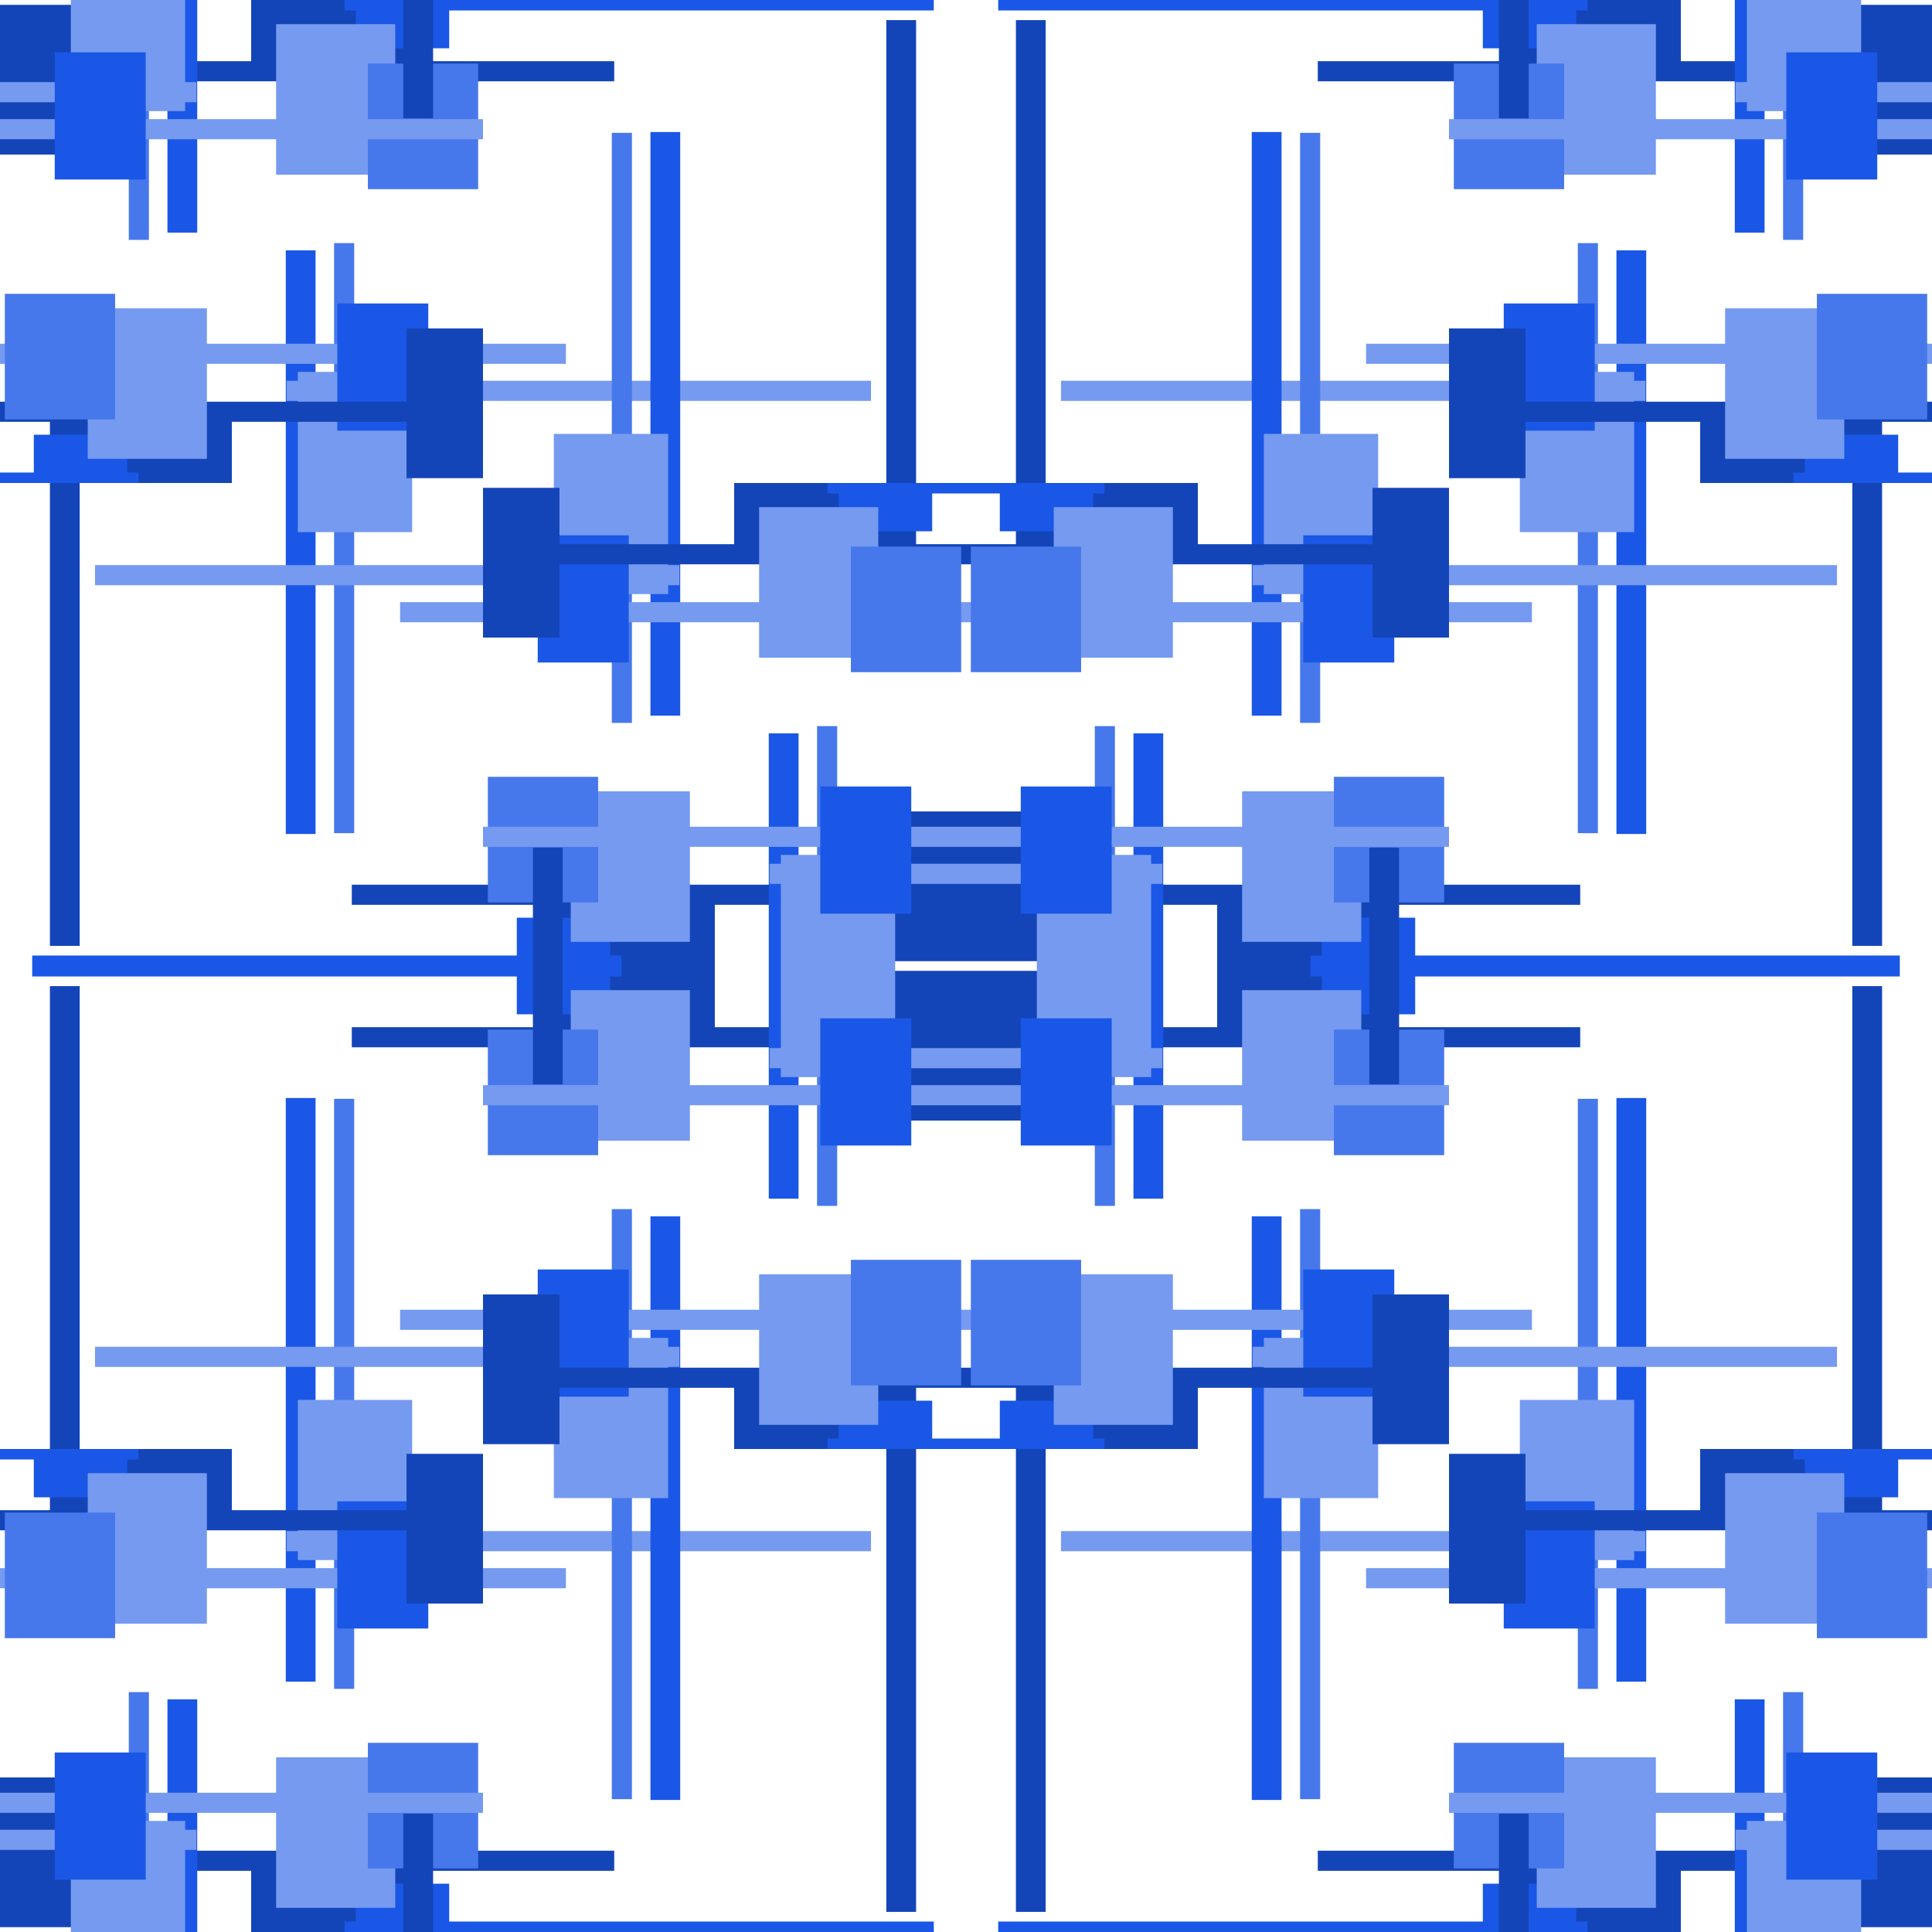
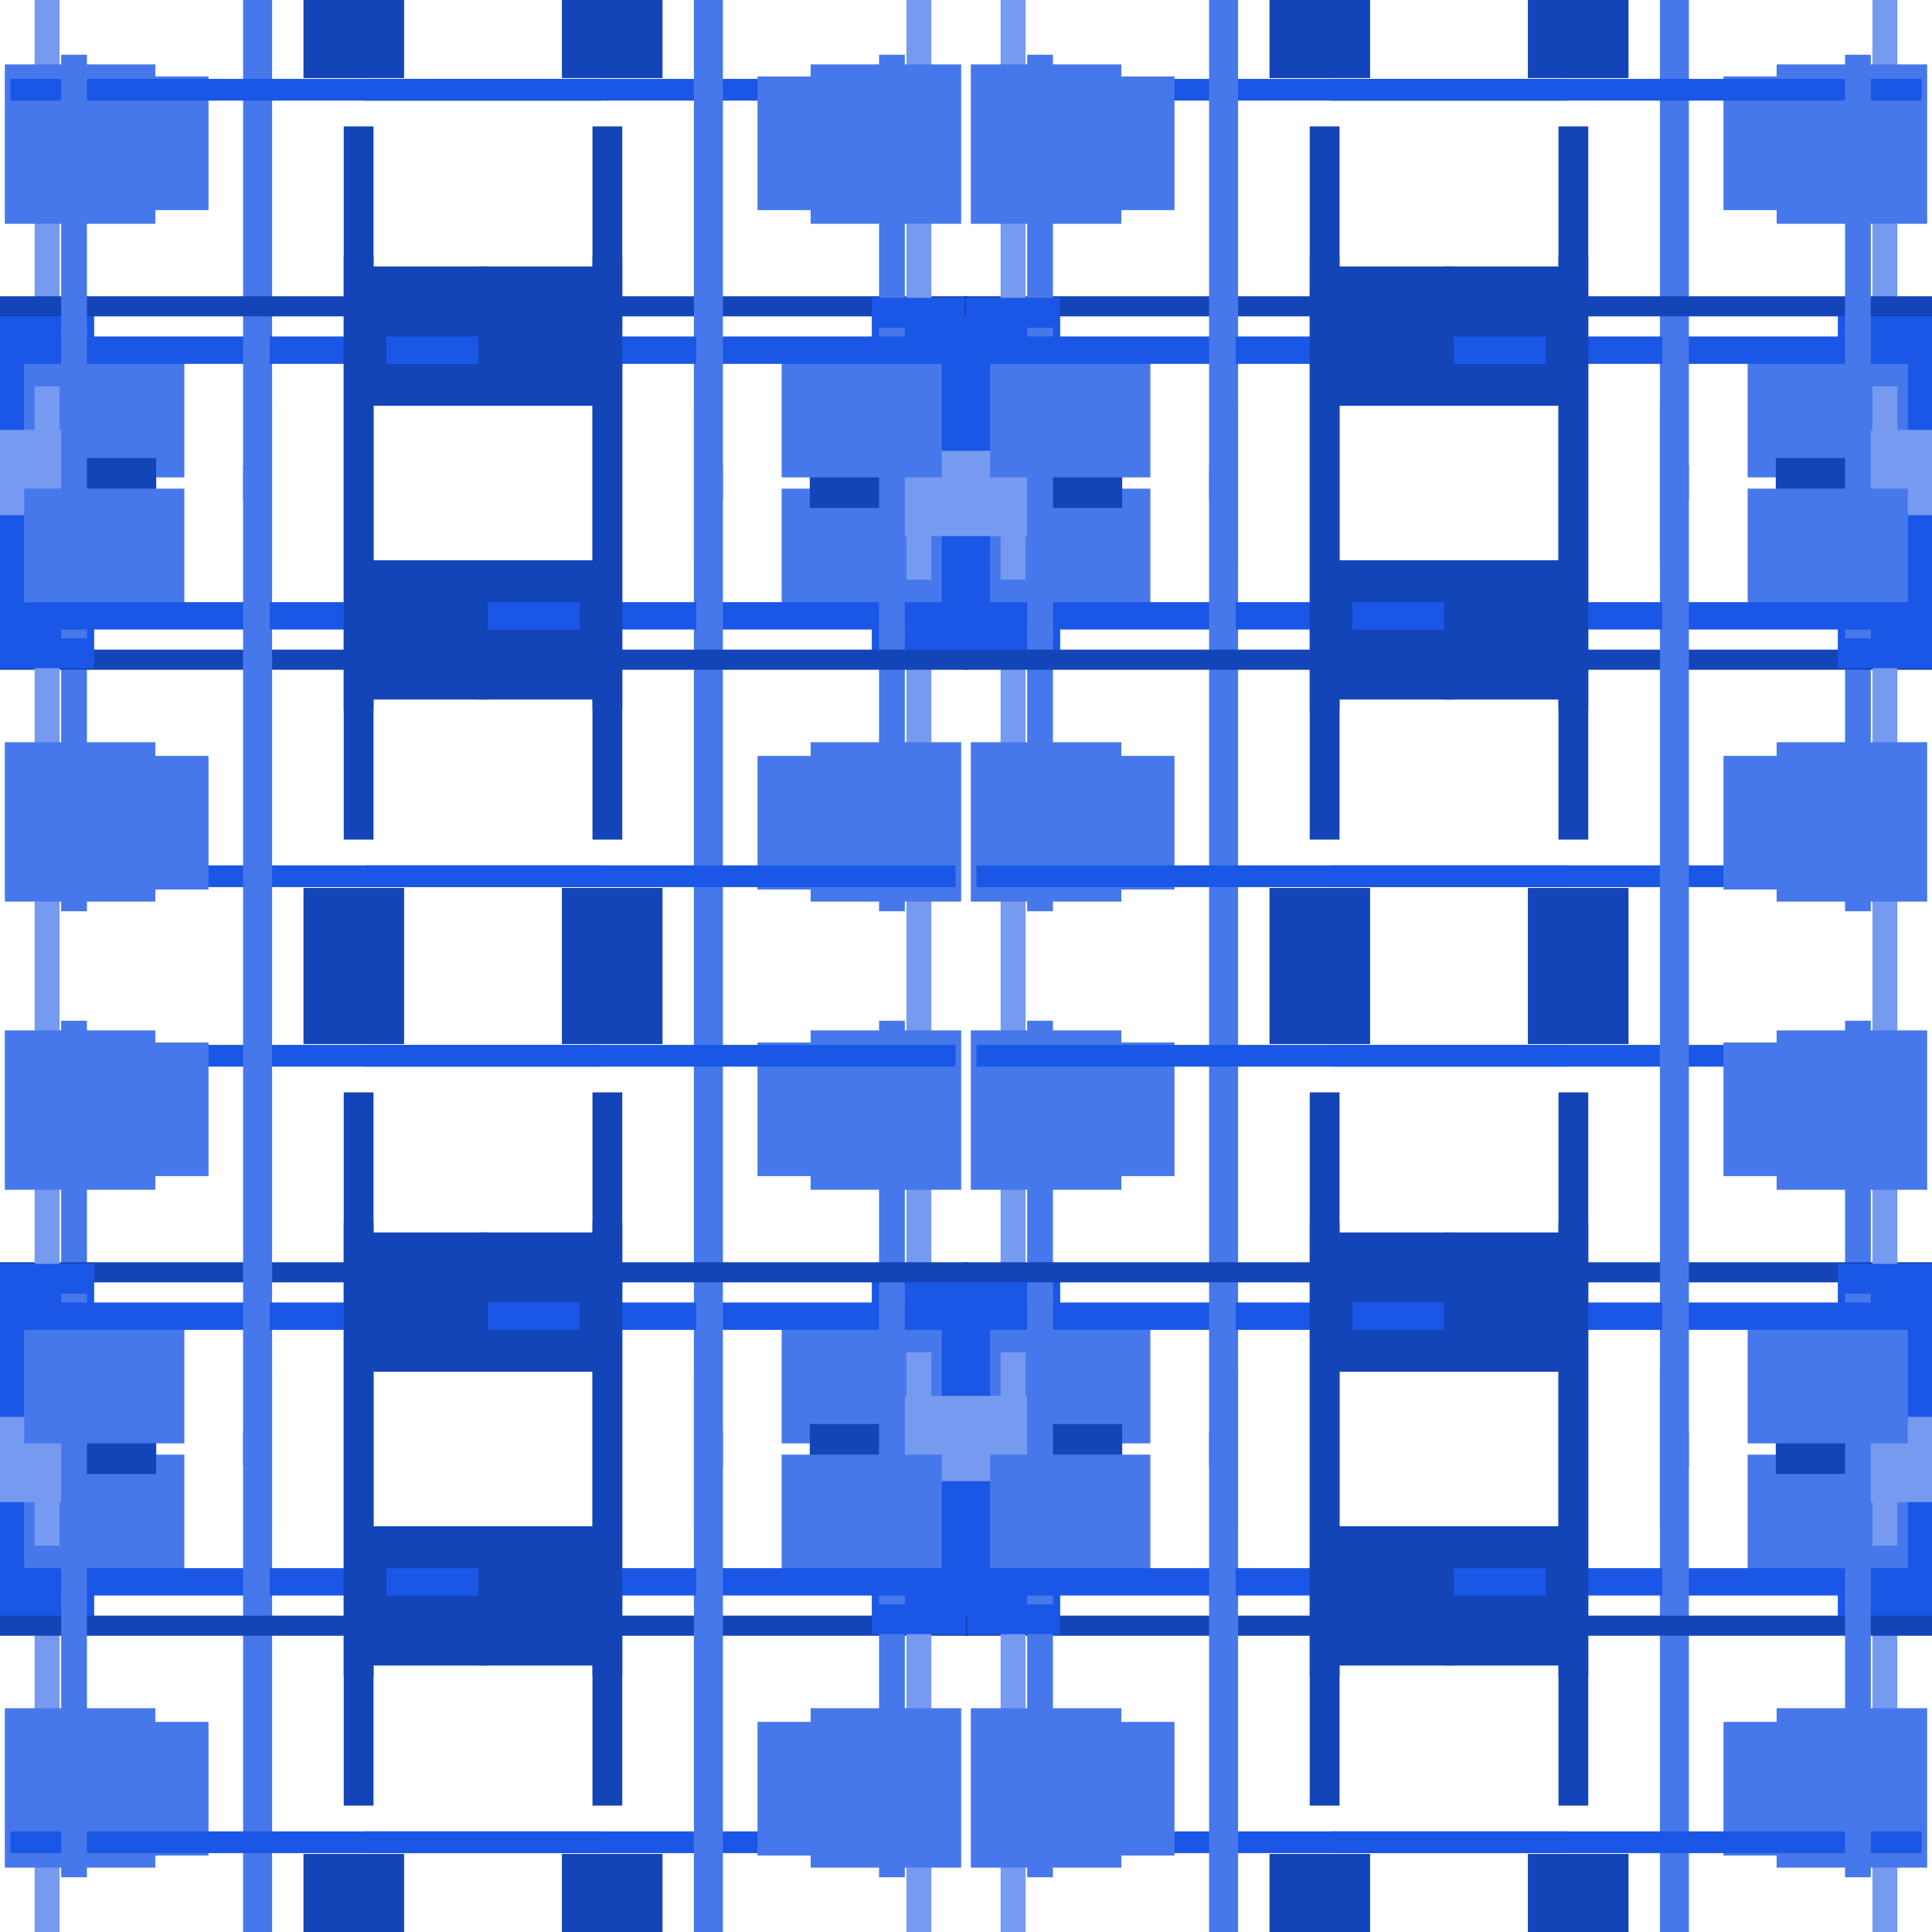
<svg xmlns="http://www.w3.org/2000/svg" xmlns:xlink="http://www.w3.org/1999/xlink" width="100%" height="100%" viewBox="0 0 2400 2400" style="stroke-width:0;margin: auto;height: -webkit-fill-available">
  <defs>
    <symbol id="shapes">
-       <rect x="-44" y="43" width="39" height="717" transform-origin="600 600" style="fill:hsl(222,80%,60%)">
+       <rect x="43" y="-12" width="31" height="732" transform-origin="600 600" style="fill:hsl(222,80%,70%)">
        <animateTransform attributeName="transform" attributeType="XML" type="scale" dur="10s" values="1 1;1 1;1.5 1.5;1 1;1 1" keyTimes="0;.882;.941;1;1" calcMode="spline" keySplines="0.5 0 0.75 1;0.5 0 0.75 1;0.5 0 0.75 1;0.5 0 0.75 1" repeatCount="indefinite" />
      </rect>
-       <rect x="355" y="24" width="152" height="151" transform-origin="600 600" style="fill:hsl(222,80%,40%)">
+       <rect x="24" y="439" width="170" height="192" transform-origin="600 600" style="fill:hsl(222,80%,40%)">
        <animateTransform attributeName="transform" attributeType="XML" type="scale" dur="10s" values="1 1;1 1;1.5 1.5;1 1;1 1" keyTimes="0;.824;.882;.941;1" calcMode="spline" keySplines="0.5 0 0.75 1;0.5 0 0.75 1;0.5 0 0.75 1;0.5 0 0.75 1" repeatCount="indefinite" />
      </rect>
-       <rect x="355" y="311" width="37" height="725" transform-origin="600 600" style="fill:hsl(222,80%,50%)">
+       <rect x="311" y="-27" width="27" height="725" transform-origin="600 600" style="fill:hsl(222,80%,60%)">
        <animateTransform attributeName="transform" attributeType="XML" type="scale" dur="10s" values="1 1;1 1;1.5 1.5;1 1;1 1" keyTimes="0;.765;.824;.882;1" calcMode="spline" keySplines="0.5 0 0.75 1;0.5 0 0.75 1;0.5 0 0.75 1;0.5 0 0.75 1" repeatCount="indefinite" />
      </rect>
-       <rect x="312" y="-73" width="202" height="152" transform-origin="600 600" style="fill:hsl(222,80%,40%)">
+       <rect x="-73" y="485" width="170" height="181" transform-origin="600 600" style="fill:hsl(222,80%,70%)">
        <animateTransform attributeName="transform" attributeType="XML" type="scale" dur="10s" values="1 1;1 1;1.5 1.5;1 1;1 1" keyTimes="0;.706;.765;.824;1" calcMode="spline" keySplines="0.5 0 0.75 1;0.5 0 0.75 1;0.5 0 0.75 1;0.5 0 0.75 1" repeatCount="indefinite" />
      </rect>
-       <rect x="62" y="453" width="37" height="722" transform-origin="600 600" style="fill:hsl(222,80%,40%)">
+       <rect x="453" y="98" width="734" height="27" transform-origin="600 600" style="fill:hsl(222,80%,50%)">
        <animateTransform attributeName="transform" attributeType="XML" type="scale" dur="10s" values="1 1;1 1;1.5 1.5;1 1;1 1" keyTimes="0;.647;.706;.765;1" calcMode="spline" keySplines="0.5 0 0.75 1;0.5 0 0.75 1;0.5 0 0.75 1;0.5 0 0.75 1" repeatCount="indefinite" />
      </rect>
-       <rect x="442" y="-100" width="116" height="160" transform-origin="600 600" style="fill:hsl(222,80%,50%)">
+       <rect x="-100" y="370" width="217" height="190" transform-origin="600 600" style="fill:hsl(222,80%,50%)">
        <animateTransform attributeName="transform" attributeType="XML" type="scale" dur="10s" values="1 1;1 1;1.5 1.5;1 1;1 1" keyTimes="0;.588;.647;.706;1" calcMode="spline" keySplines="0.5 0 0.75 1;0.5 0 0.75 1;0.5 0 0.75 1;0.5 0 0.75 1" repeatCount="indefinite" />
      </rect>
-       <rect x="32" y="76" width="731" height="25" transform-origin="600 600" style="fill:hsl(222,80%,40%)">
+       <rect x="76" y="407" width="32" height="725" transform-origin="600 600" style="fill:hsl(222,80%,60%)">
        <animateTransform attributeName="transform" attributeType="XML" type="scale" dur="10s" values="1 1;1 1;1.5 1.5;1 1;1 1" keyTimes="0;.53;.588;.647;1" calcMode="spline" keySplines="0.5 0 0.75 1;0.5 0 0.75 1;0.5 0 0.75 1;0.5 0 0.75 1" repeatCount="indefinite" />
      </rect>
-       <rect x="343" y="30" width="148" height="187" transform-origin="600 600" style="fill:hsl(222,80%,70%)">
+       <rect x="30" y="427" width="199" height="166" transform-origin="600 600" style="fill:hsl(222,80%,60%)">
        <animateTransform attributeName="transform" attributeType="XML" type="scale" dur="10s" values="1 1;1 1;1.5 1.5;1 1;1 1" keyTimes="0;.471;.53;.588;1" calcMode="spline" keySplines="0.5 0 0.75 1;0.5 0 0.75 1;0.5 0 0.75 1;0.5 0 0.75 1" repeatCount="indefinite" />
      </rect>
-       <rect x="428" y="-6" width="732" height="19" transform-origin="600 600" style="fill:hsl(222,80%,50%)">
+       <rect x="-6" y="418" width="726" height="34" transform-origin="600 600" style="fill:hsl(222,80%,50%)">
        <animateTransform attributeName="transform" attributeType="XML" type="scale" dur="10s" values="1 1;1 1;1.5 1.5;1 1;1 1" keyTimes="0;.412;.471;.53;1" calcMode="spline" keySplines="0.5 0 0.75 1;0.5 0 0.75 1;0.5 0 0.75 1;0.5 0 0.75 1" repeatCount="indefinite" />
      </rect>
-       <rect x="-62" y="6" width="157" height="186" transform-origin="600 600" style="fill:hsl(222,80%,40%)">
+       <rect x="6" y="80" width="187" height="198" transform-origin="600 600" style="fill:hsl(222,80%,60%)">
        <animateTransform attributeName="transform" attributeType="XML" type="scale" dur="10s" values="1 1;1 1;1.5 1.5;1 1;1 1" keyTimes="0;.353;.412;.471;1" calcMode="spline" keySplines="0.5 0 0.75 1;0.5 0 0.75 1;0.5 0 0.75 1;0.5 0 0.75 1" repeatCount="indefinite" />
      </rect>
-       <rect x="356" y="473" width="726" height="25" transform-origin="600 600" style="fill:hsl(222,80%,70%)">
+       <rect x="473" y="368" width="729" height="25" transform-origin="600 600" style="fill:hsl(222,80%,40%)">
        <animateTransform attributeName="transform" attributeType="XML" type="scale" dur="10s" values="1 1;1 1;1.5 1.5;1 1;1 1" keyTimes="0;.294;.353;.412;1" calcMode="spline" keySplines="0.5 0 0.75 1;0.5 0 0.75 1;0.5 0 0.75 1;0.5 0 0.75 1" repeatCount="indefinite" />
      </rect>
-       <rect x="457" y="79" width="137" height="156" transform-origin="600 600" style="fill:hsl(222,80%,60%)">
+       <rect x="79" y="95" width="180" height="166" transform-origin="600 600" style="fill:hsl(222,80%,60%)">
        <animateTransform attributeName="transform" attributeType="XML" type="scale" dur="10s" values="1 1;1 1;1.5 1.5;1 1;1 1" keyTimes="0;.236;.294;.353;1" calcMode="spline" keySplines="0.5 0 0.75 1;0.5 0 0.75 1;0.5 0 0.75 1;0.5 0 0.75 1" repeatCount="indefinite" />
      </rect>
-       <rect x="415" y="302" width="25" height="733" transform-origin="600 600" style="fill:hsl(222,80%,60%)">
+       <rect x="302" y="-96" width="33" height="718" transform-origin="600 600" style="fill:hsl(222,80%,60%)">
        <animateTransform attributeName="transform" attributeType="XML" type="scale" dur="10s" values="1 1;1 1;1.5 1.5;1 1;1 1" keyTimes="0;.177;.236;.294;1" calcMode="spline" keySplines="0.5 0 0.75 1;0.5 0 0.75 1;0.5 0 0.75 1;0.5 0 0.75 1" repeatCount="indefinite" />
      </rect>
-       <rect x="370" y="462" width="142" height="199" transform-origin="600 600" style="fill:hsl(222,80%,70%)">
+       <rect x="462" y="331" width="144" height="173" transform-origin="600 600" style="fill:hsl(222,80%,40%)">
        <animateTransform attributeName="transform" attributeType="XML" type="scale" dur="10s" values="1 1;1 1;1.5 1.5;1 1;1 1" keyTimes="0;.118;.177;.236;1" calcMode="spline" keySplines="0.5 0 0.75 1;0.5 0 0.75 1;0.5 0 0.75 1;0.5 0 0.75 1" repeatCount="indefinite" />
      </rect>
-       <rect x="-26" y="427" width="729" height="25" transform-origin="600 600" style="fill:hsl(222,80%,70%)">
+       <rect x="427" y="318" width="37" height="725" transform-origin="600 600" style="fill:hsl(222,80%,40%)">
        <animateTransform attributeName="transform" attributeType="XML" type="scale" dur="10s" values="1 1;1 1;1.5 1.5;1 1;1 1" keyTimes="0;.059;.118;.177;1" calcMode="spline" keySplines="0.5 0 0.75 1;0.5 0 0.75 1;0.5 0 0.75 1;0.5 0 0.75 1" repeatCount="indefinite" />
      </rect>
-       <rect x="419" y="377" width="113" height="158" transform-origin="600 600" style="fill:hsl(222,80%,50%)">
+       <rect x="377" y="-65" width="125" height="162" transform-origin="600 600" style="fill:hsl(222,80%,40%)">
        <animateTransform attributeName="transform" attributeType="XML" type="scale" dur="10s" values="1 1;1 1;1.5 1.5;1 1;1 1" keyTimes="0;0;.059;.118;1" calcMode="spline" keySplines="0.5 0 0.75 1;0.5 0 0.75 1;0.5 0 0.75 1;0.5 0 0.75 1" repeatCount="indefinite" />
      </rect>
    </symbol>
  </defs>
  <symbol id="quad3">
    <symbol id="quad2">
      <symbol id="quad1">
        <symbol id="quad0">
          <g>
            <use xlink:href="#shapes" />
          </g>
        </symbol>
        <g>
          <use xlink:href="#quad0" />
        </g>
-         <g transform="scale(-1 -1) translate(-600 -600)">
-           <use xlink:href="#quad0" />
-         </g>
      </symbol>
      <g>
        <use xlink:href="#quad1" />
      </g>
      <g transform="scale(-1 -1) translate(-1200 -1200)">
+         <use xlink:href="#quad1" />
+       </g>
+       <g transform="scale(-1 1) translate(-1200 0)">
+         <use xlink:href="#quad1" />
+       </g>
+       <g transform="scale(1 -1) translate(0 -1200)">
        <use xlink:href="#quad1" />
      </g>
    </symbol>
    <g>
      <use xlink:href="#quad2" />
    </g>
    <g transform="scale(-1 -1) translate(-2400 -2400)">
      <use xlink:href="#quad2" />
    </g>
    <g transform="scale(-1 1) translate(-2400 0)">
      <use xlink:href="#quad2" />
    </g>
    <g transform="scale(1 -1) translate(0 -2400)">
      <use xlink:href="#quad2" />
    </g>
  </symbol>
  <g transform="scale(1 1)">
    <use xlink:href="#quad3" />
  </g>
</svg>
